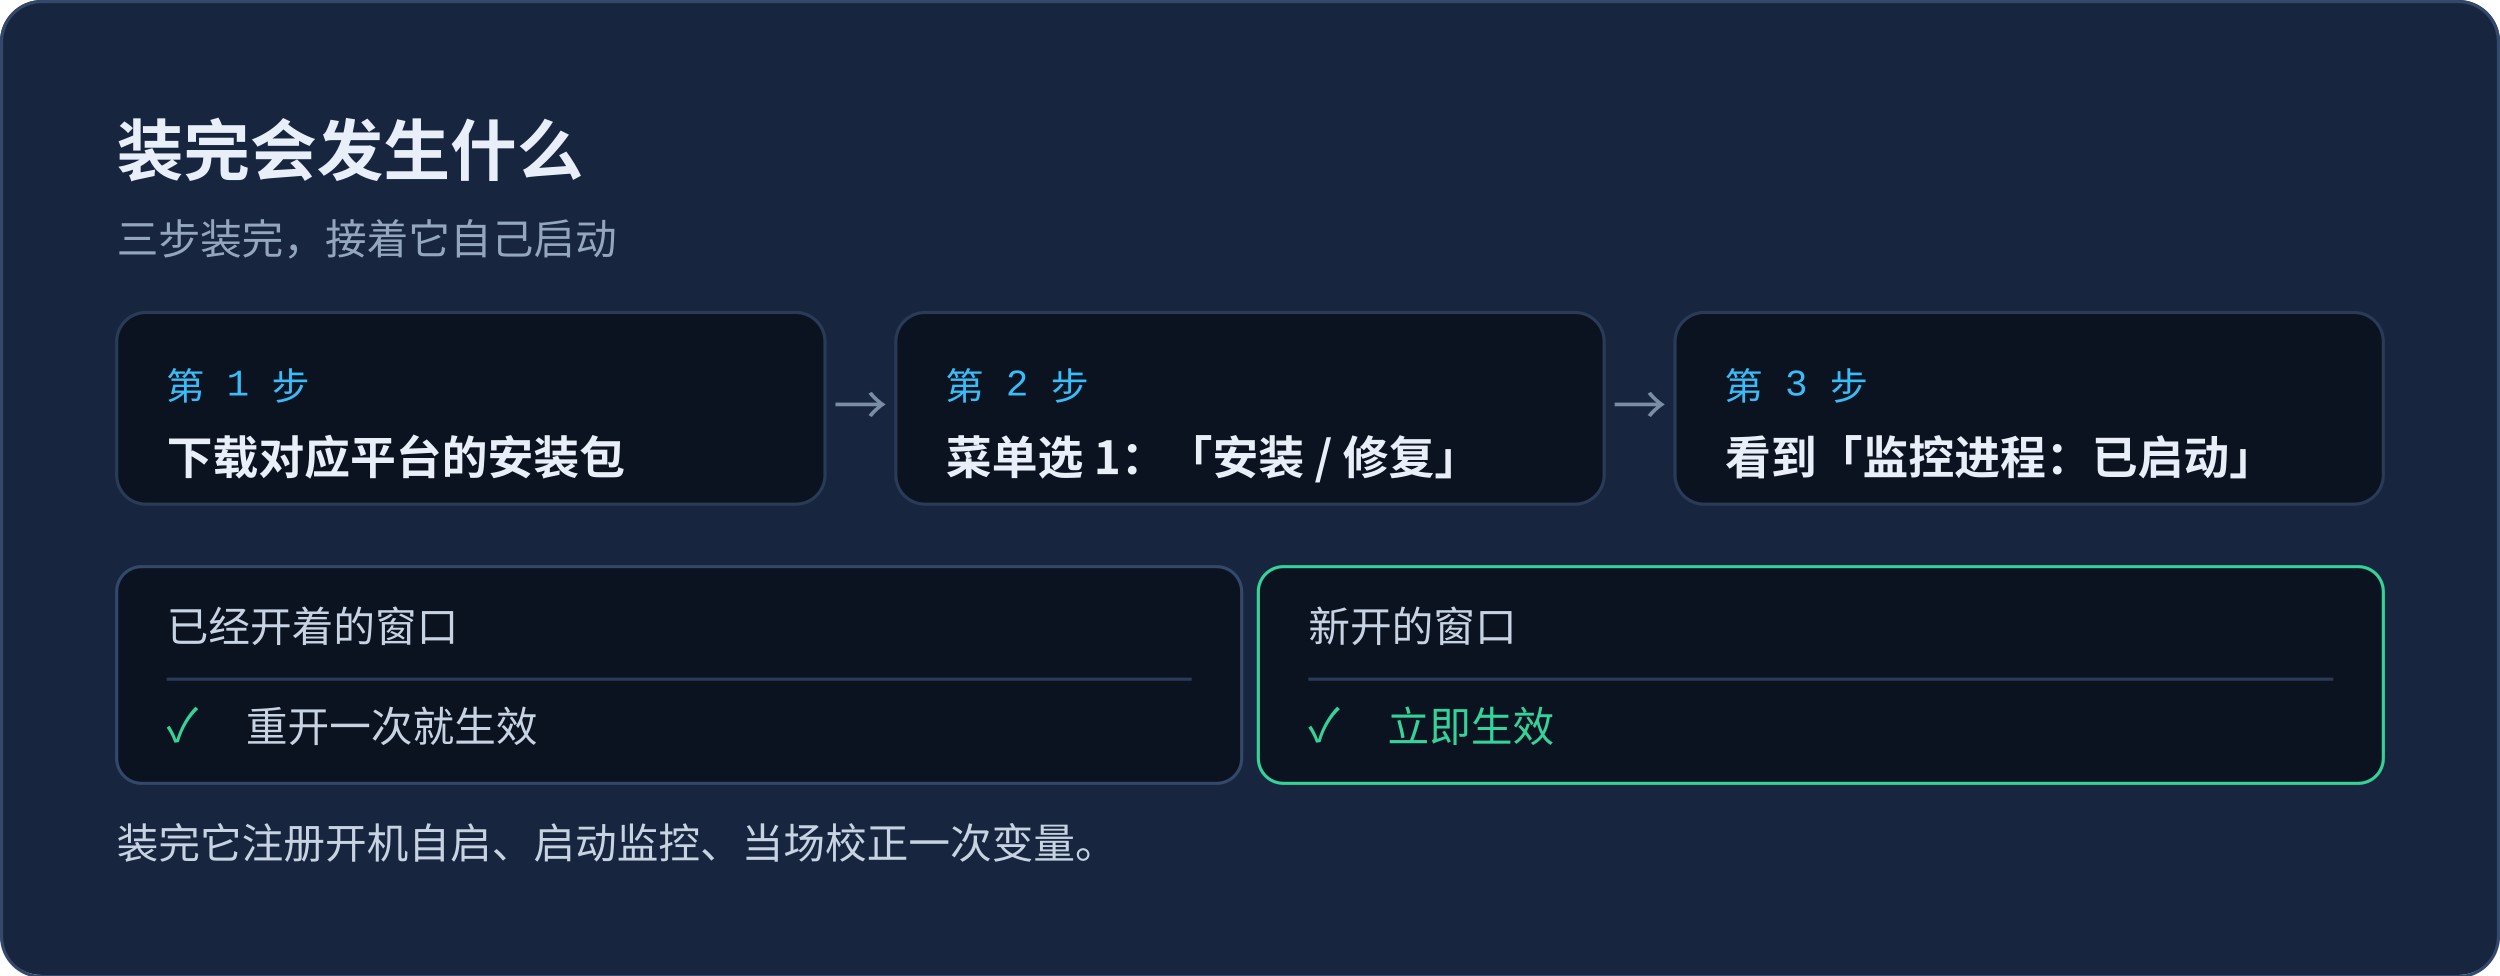
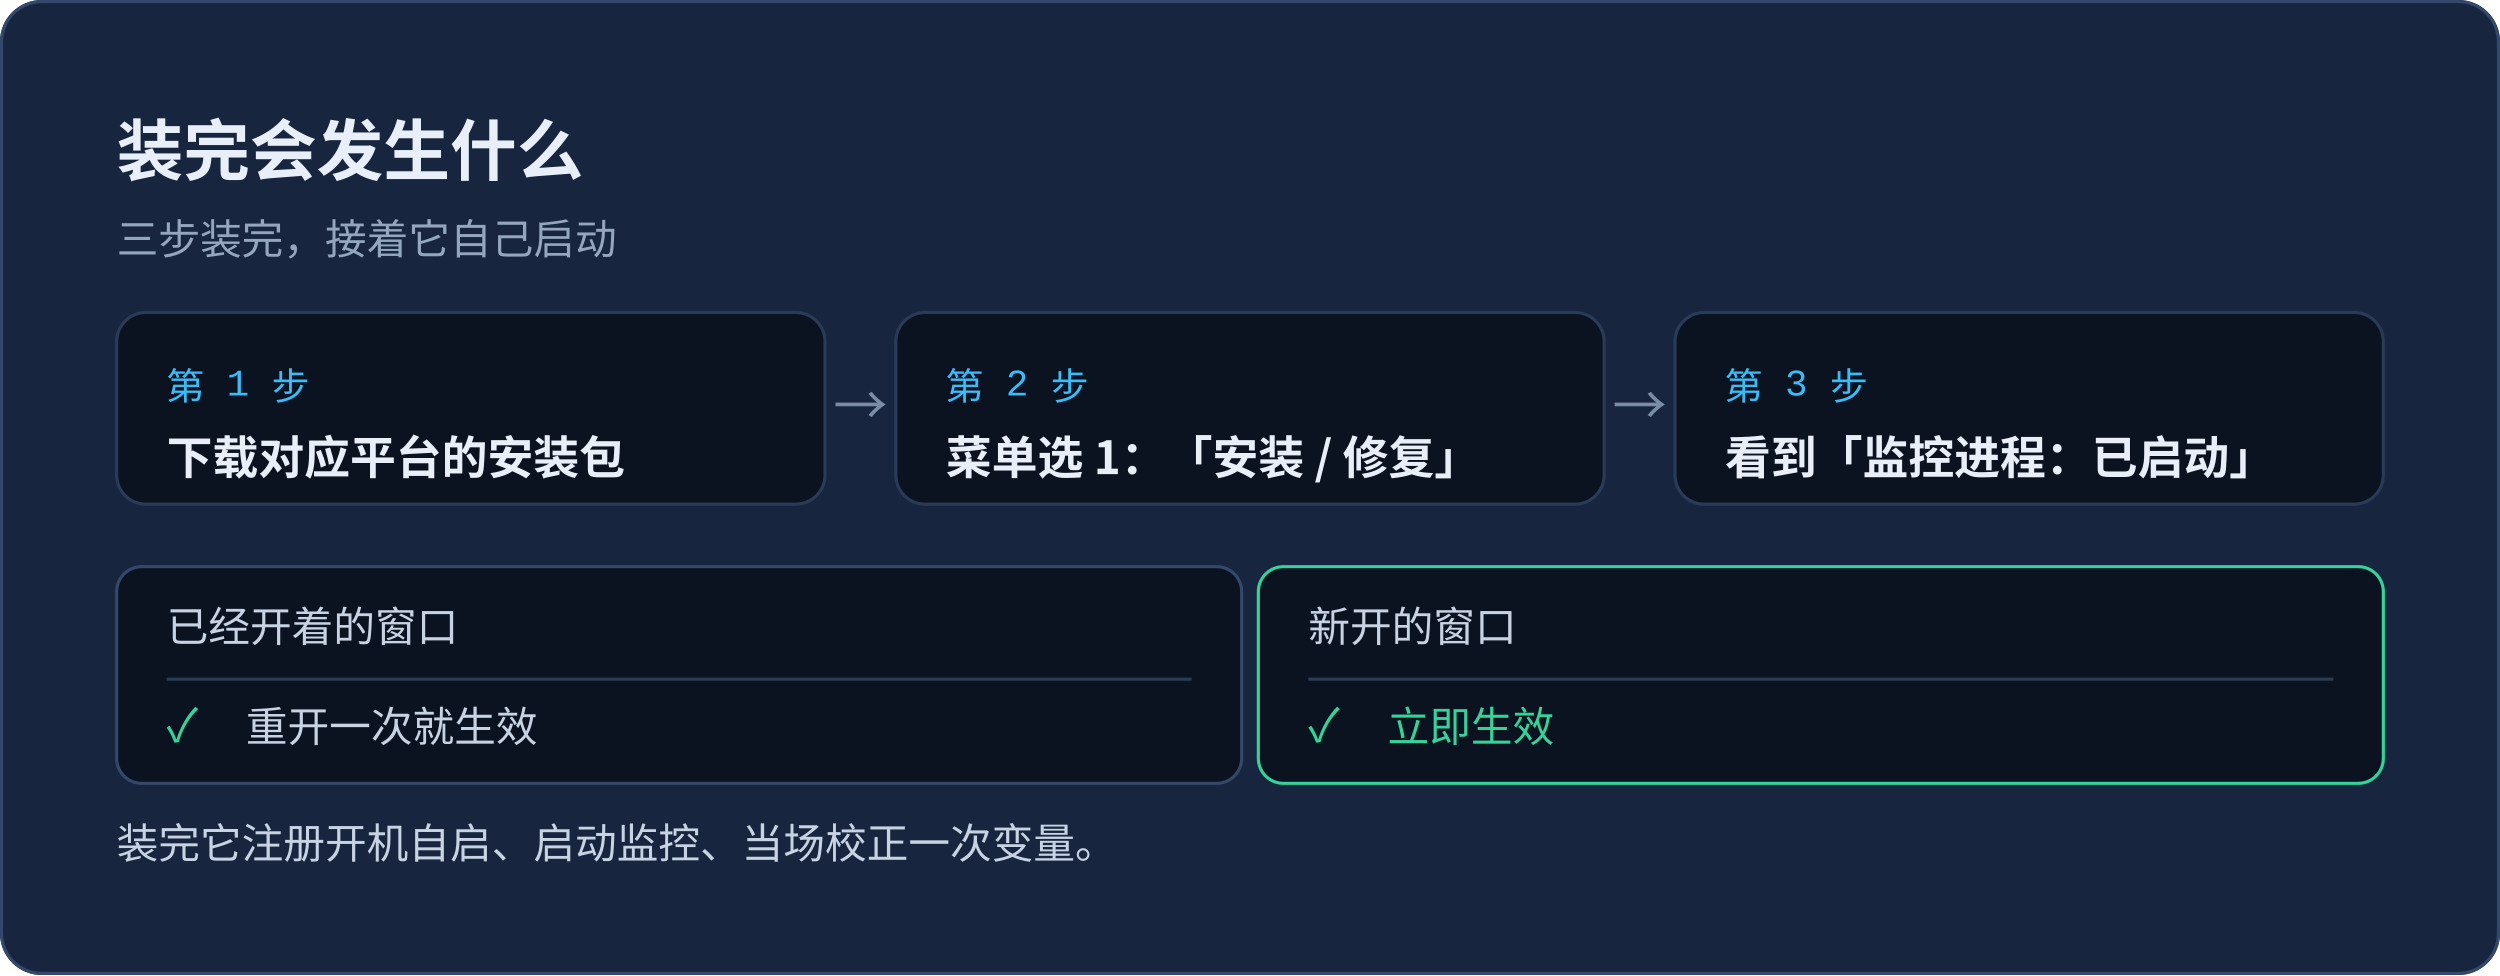
<svg xmlns="http://www.w3.org/2000/svg" width="1200" height="468" viewBox="0 0 1200 468" role="img" aria-labelledby="firstTitle firstDesc" font-family="-apple-system, BlinkMacSystemFont, 'Segoe UI', 'PingFang SC', 'Microsoft YaHei', 'Noto Sans CJK SC', sans-serif">
  <rect width="1200" height="468" rx="20" fill="#17263E" />
-   <rect x="0.75" y="0.75" width="1198.5" height="468" rx="19.25" fill="none" stroke="#33486B" stroke-width="1.5" />
+   <rect x="0.75" y="0.75" width="1198.5" height="466.5" rx="19.25" fill="none" stroke="#33486B" stroke-width="1.5" />
  <g id="heading">
    <text x="56" y="84" font-size="32" font-weight="700" fill="#E9EFF8">装完会发生什么</text>
    <text x="56" y="122" font-family="ui-monospace, SFMono-Regular, Menlo, Consolas, 'Liberation Mono', monospace" font-size="20" fill="#94A6BE">三步装完，接着它自己启动</text>
  </g>
  <g id="steps">
    <rect x="56" y="150" width="340" height="92" rx="14" fill="#0B1220" stroke="#2A3B58" stroke-width="1.5" />
    <text x="80" y="184" dominant-baseline="central" font-family="ui-monospace, SFMono-Regular, Menlo, Consolas, 'Liberation Mono', monospace" font-size="18" fill="#38BDF8">第 1 步</text>
    <text x="80" y="218" dominant-baseline="central" font-size="22" font-weight="700" fill="#E9EFF8">下载对应平台的安装包</text>
    <rect x="430" y="150" width="340" height="92" rx="14" fill="#0B1220" stroke="#2A3B58" stroke-width="1.5" />
    <text x="454" y="184" dominant-baseline="central" font-family="ui-monospace, SFMono-Regular, Menlo, Consolas, 'Liberation Mono', monospace" font-size="18" fill="#38BDF8">第 2 步</text>
    <text x="454" y="218" dominant-baseline="central" font-size="22" font-weight="700" fill="#E9EFF8">菜单选 1：「安装 / 修复」</text>
    <rect x="804" y="150" width="340" height="92" rx="14" fill="#0B1220" stroke="#2A3B58" stroke-width="1.5" />
    <text x="828" y="184" dominant-baseline="central" font-family="ui-monospace, SFMono-Regular, Menlo, Consolas, 'Liberation Mono', monospace" font-size="18" fill="#38BDF8">第 3 步</text>
    <text x="828" y="218" dominant-baseline="central" font-size="22" font-weight="700" fill="#E9EFF8">看到「监控进程：已启动」</text>
  </g>
  <g id="steparrows" font-size="26" fill="#7A8CA6" text-anchor="middle">
    <text x="413" y="204">→</text>
    <text x="787" y="204">→</text>
  </g>
  <g id="windows">
    <rect x="56" y="272" width="540" height="104" rx="12" fill="#0B1220" stroke="#33486B" stroke-width="1.5" />
    <text x="80" y="308" font-size="20" fill="#C7D3E3">已经开着的窗口</text>
    <path d="M80 326H572" fill="none" stroke="#2A3B58" stroke-width="1.5" />
    <text x="80" y="356" font-size="22" fill="#34D399">✓</text>
    <text x="118" y="356" font-size="20" fill="#C7D3E3">重开一次就生效</text>
    <rect x="604" y="272" width="540" height="104" rx="12" fill="#0B1220" stroke="#34D399" stroke-width="1.5" />
    <text x="628" y="308" font-size="20" fill="#C7D3E3">新开的窗口</text>
    <path d="M628 326H1120" fill="none" stroke="#2A3B58" stroke-width="1.5" />
    <text x="628" y="356" font-size="22" fill="#34D399">✓</text>
    <text x="666" y="356" font-size="20" fill="#34D399">立即生效</text>
  </g>
  <text x="56" y="412" font-size="20" fill="#C7D3E3">装完它注册开机自启、启动监控、当场校正一次变量。</text>
</svg>
